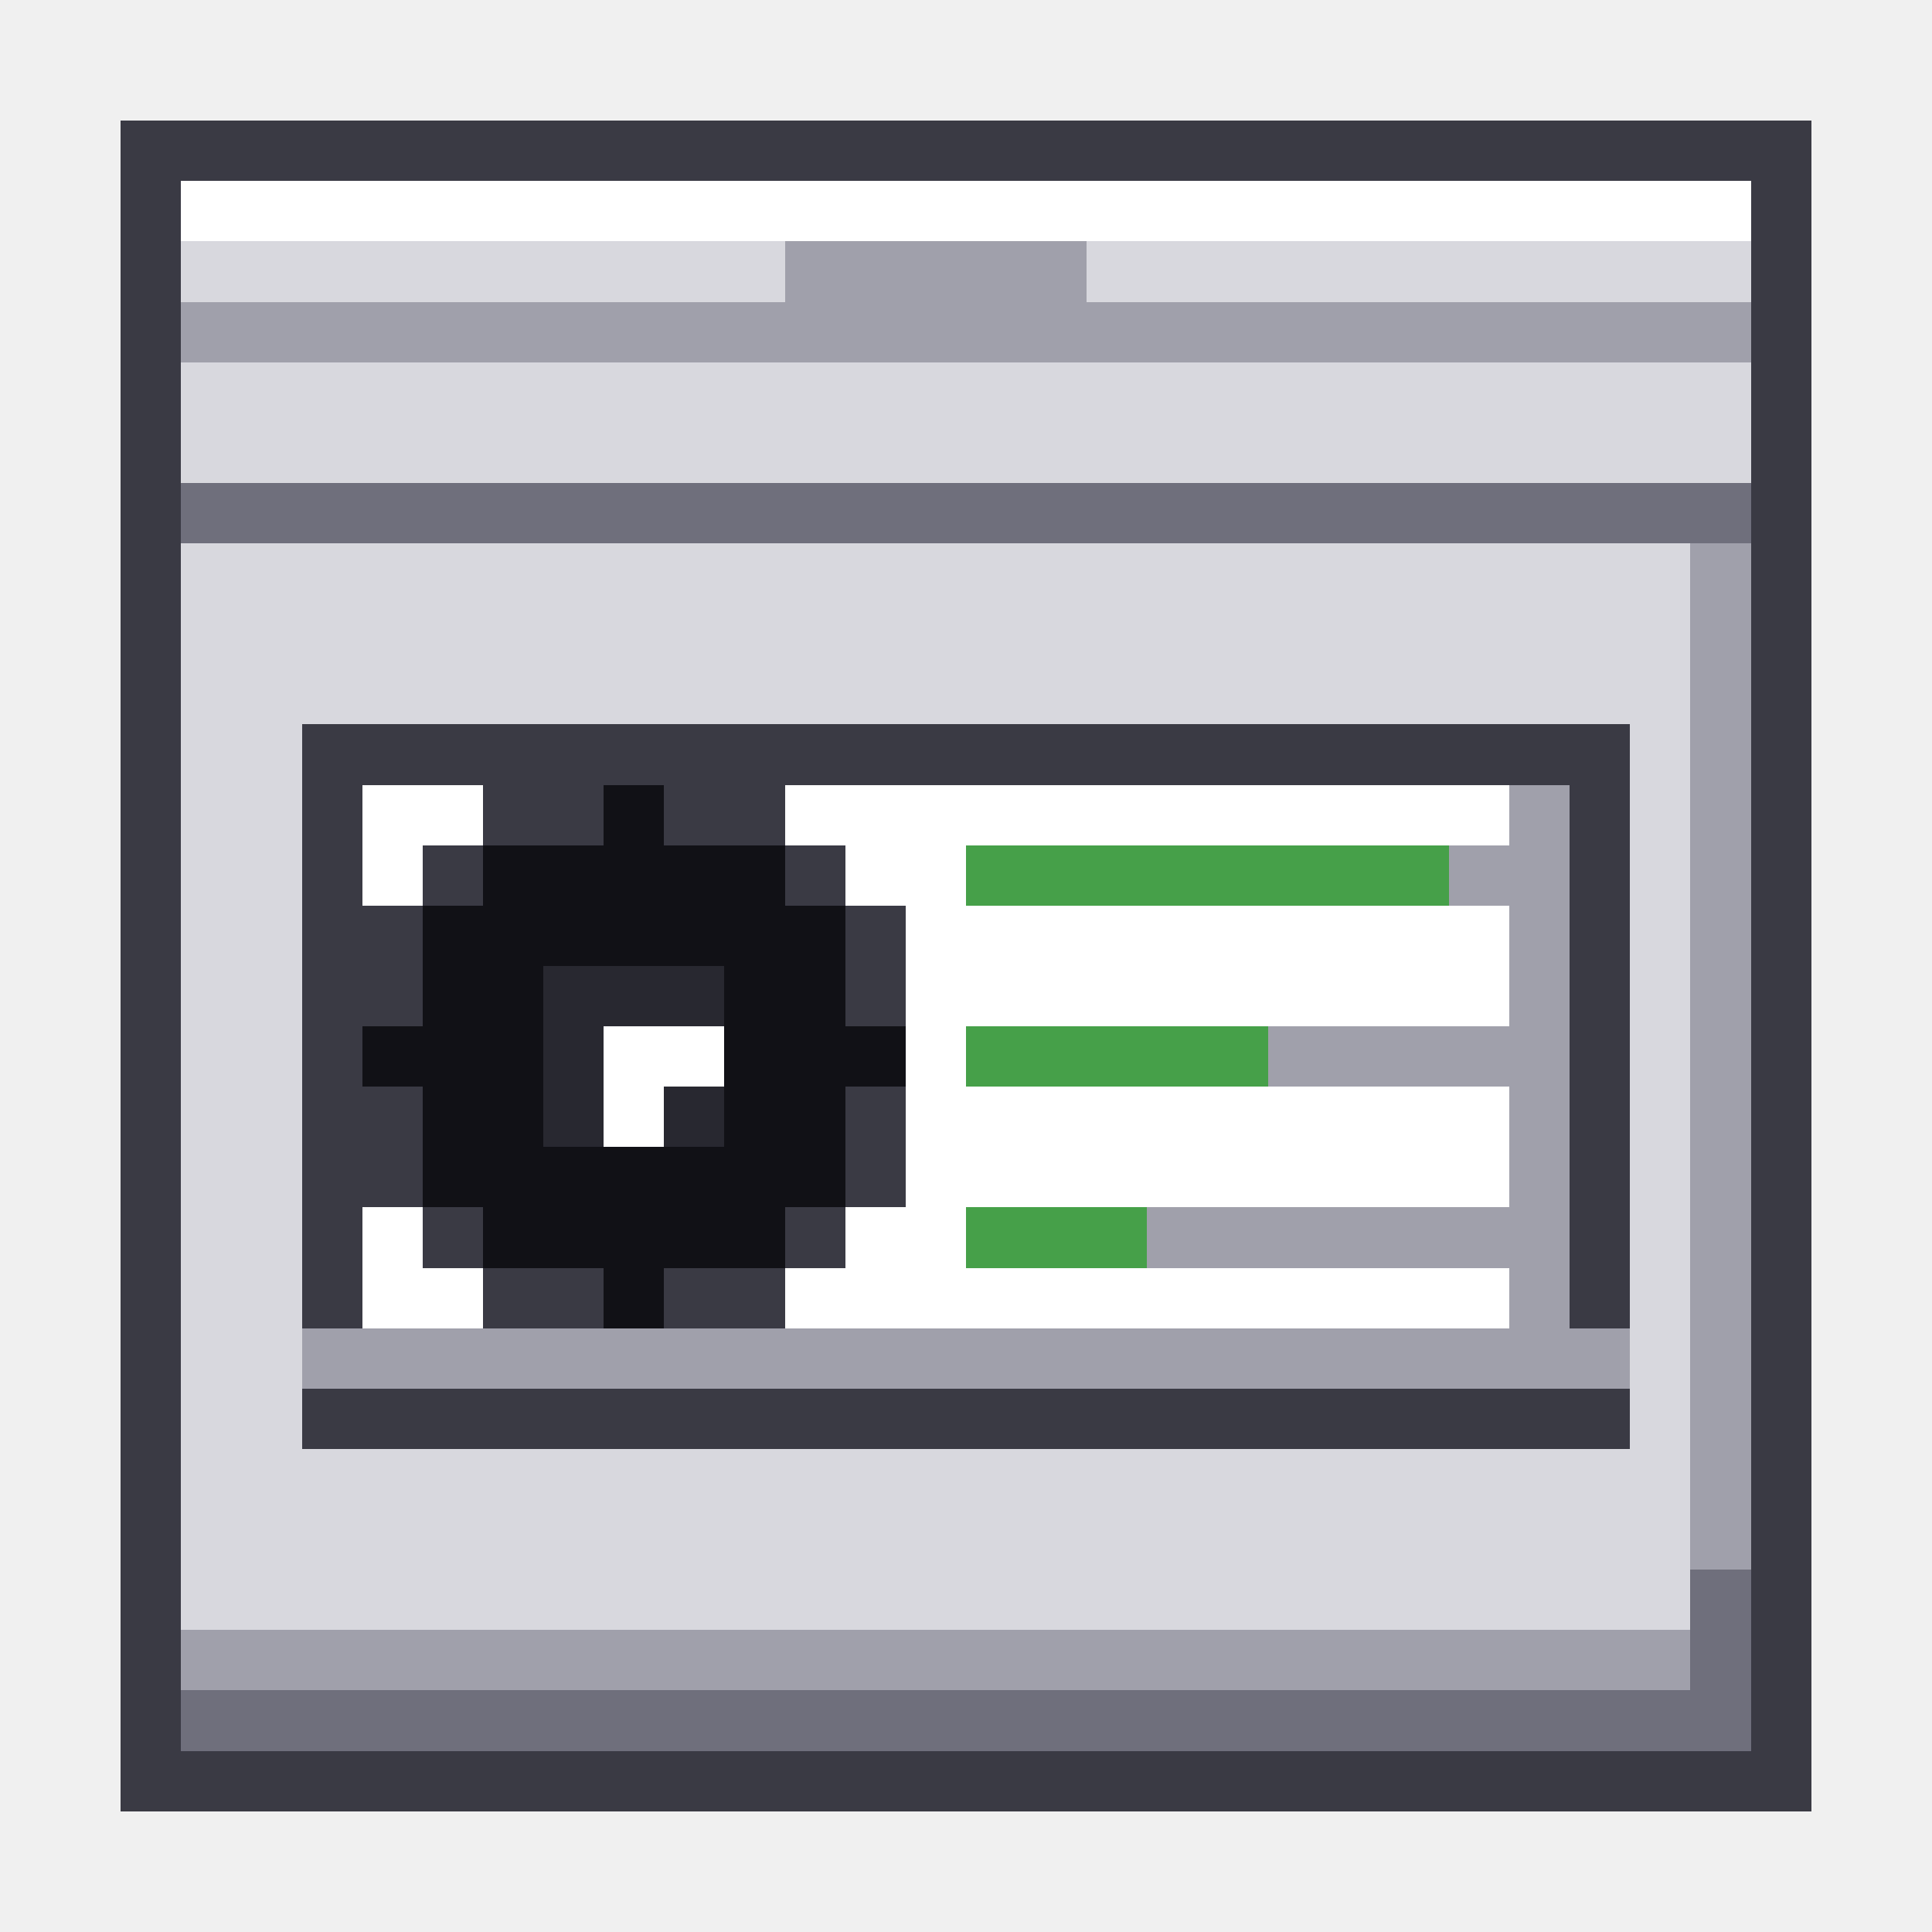
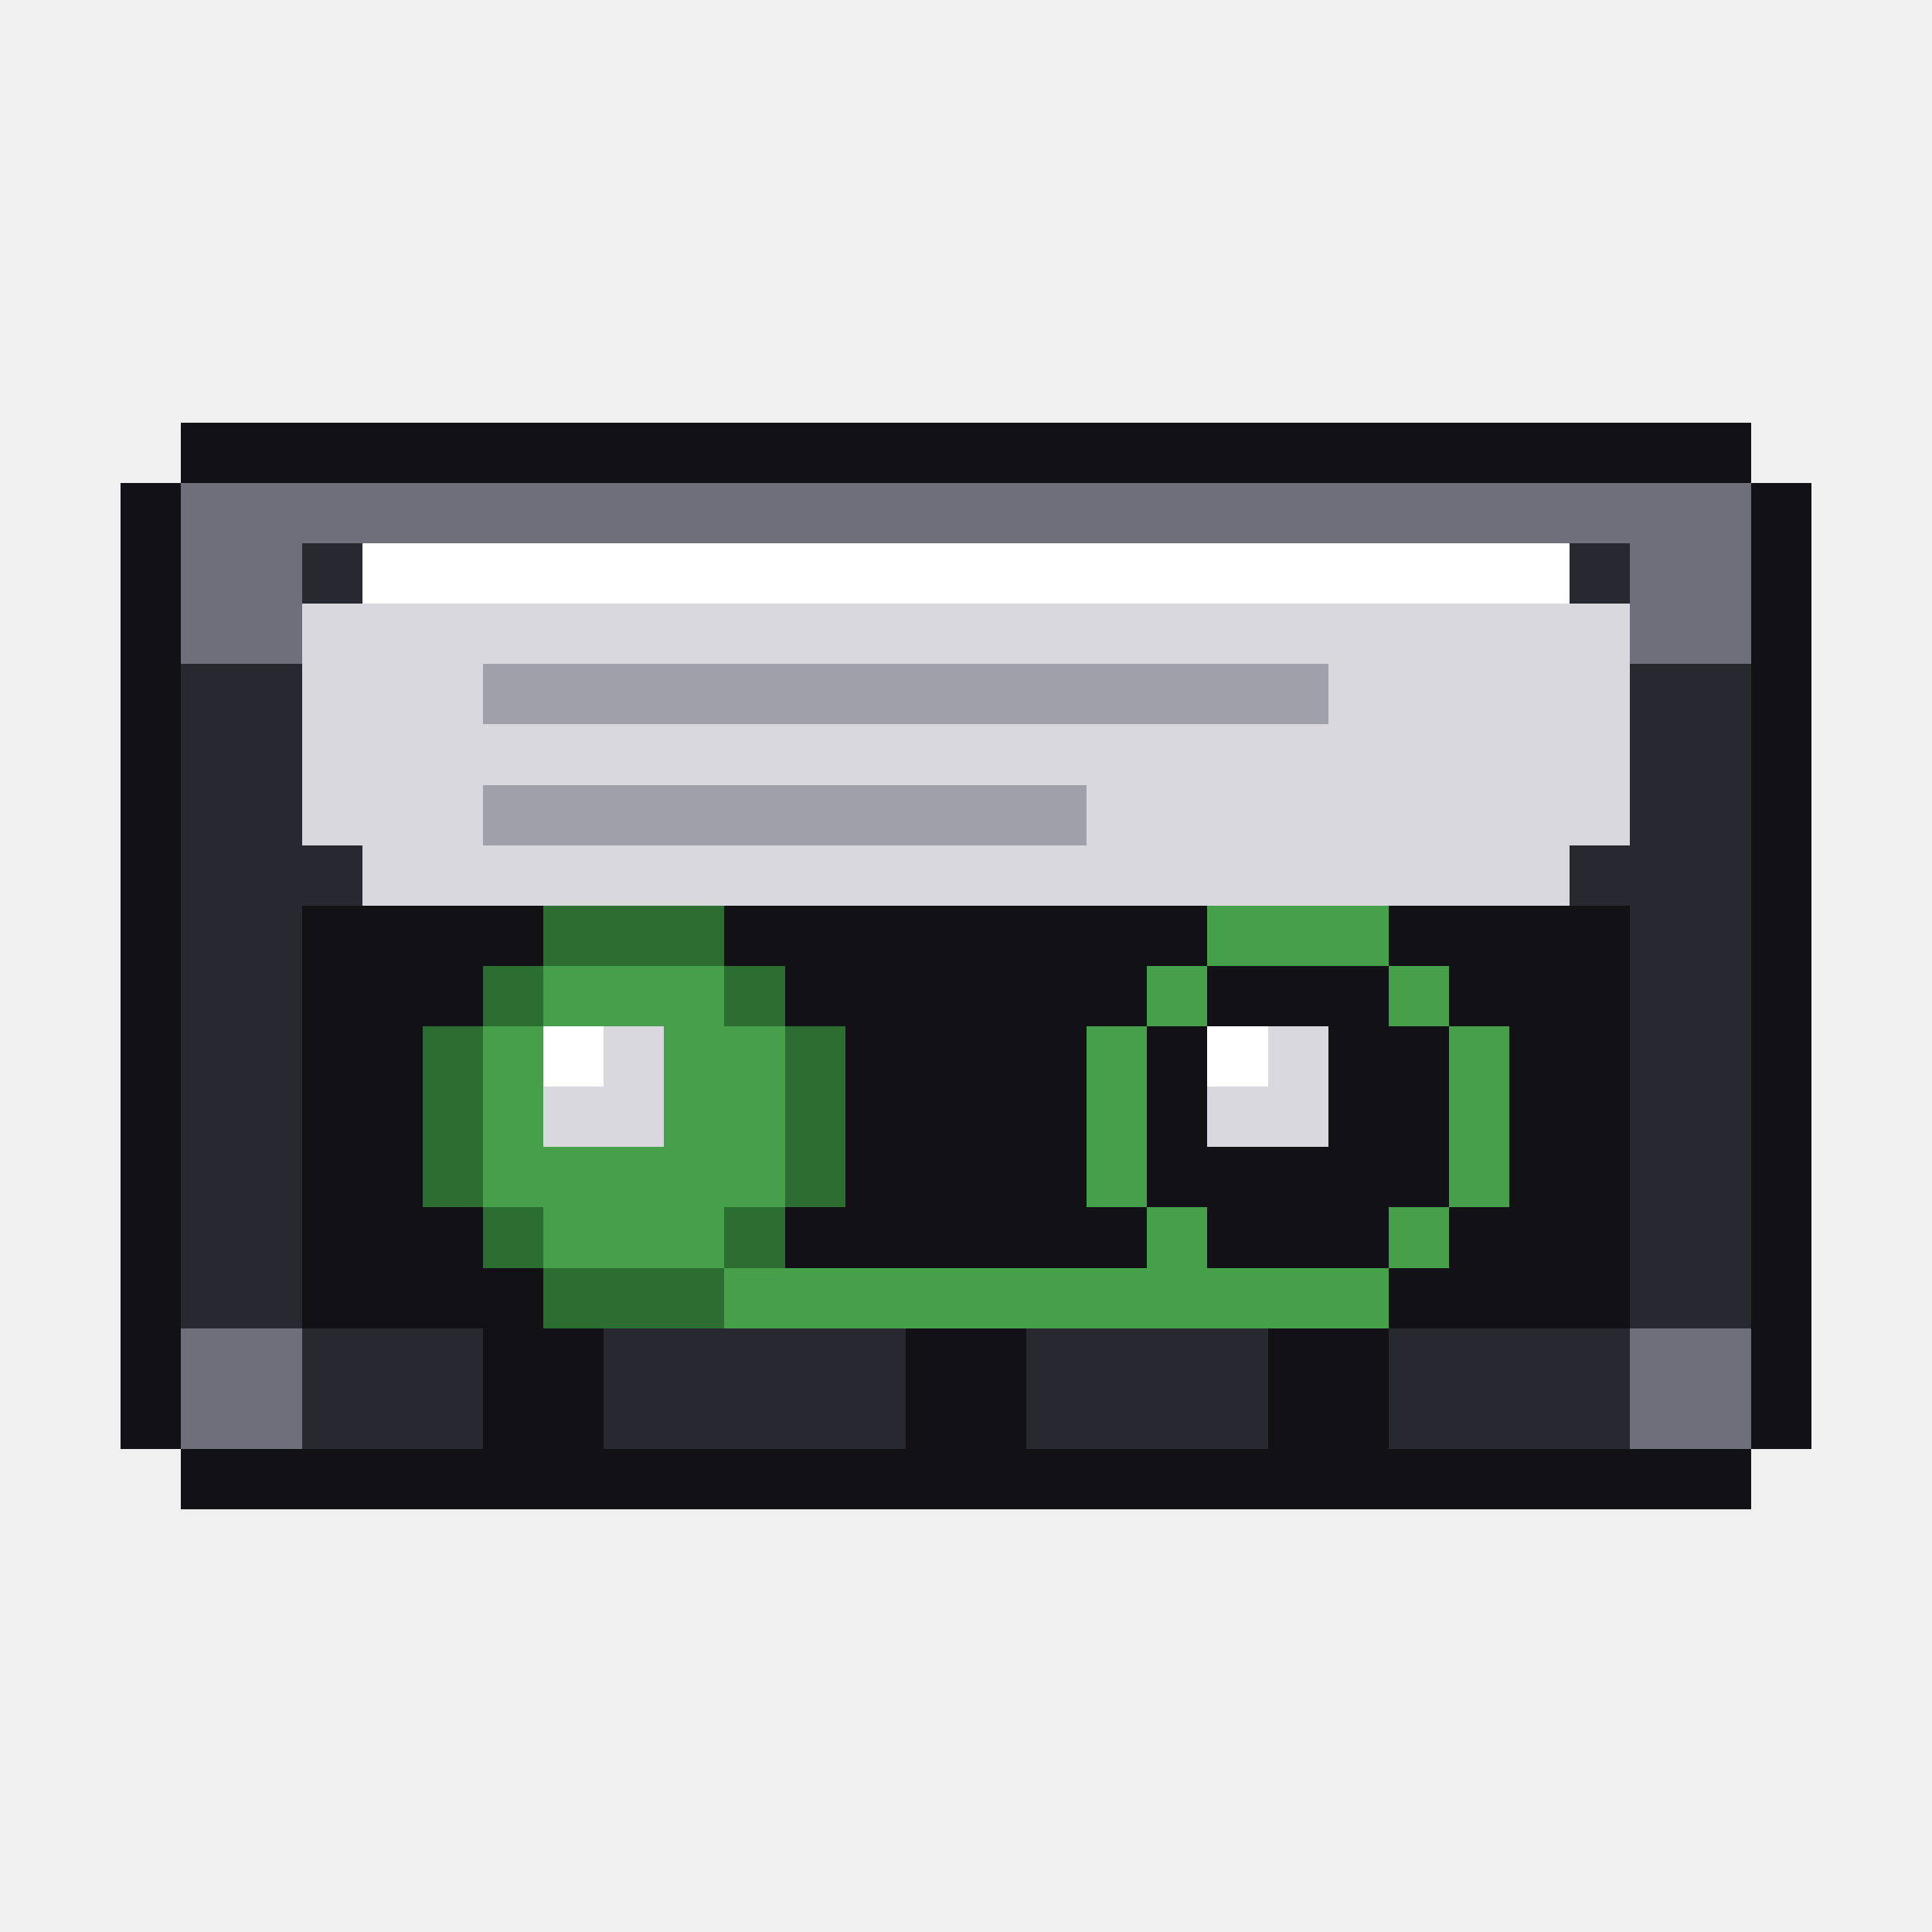
<svg xmlns="http://www.w3.org/2000/svg" viewBox="0 0 32 32" width="32" height="32" shape-rendering="crispEdges">
-   <path fill="#ffffff" d="M3 3h26v1h-26zM6 13h2v1h-2zM13 13h12v1h-12zM6 14h1v1h-1zM14 14h2v1h-2zM15 15h10v2h-10zM10 17h2v1h-2zM15 17h1v5h-1zM10 18h1v1h-1zM16 18h9v2h-9zM6 20h1v2h-1zM14 20h1v2h-1zM7 21h1v1h-1zM13 21h1v1h-1zM16 21h9v1h-9z" />
-   <path fill="#d8d8de" d="M3 4h10v1h-10zM18 4h11v1h-11zM3 6h26v2h-26zM3 9h25v3h-25zM3 12h2v15h-2zM27 12h1v15h-1zM5 24h22v3h-22z" />
-   <path fill="#a0a0ab" d="M13 4h5v2h-5zM3 5h10v1h-10zM18 5h11v1h-11zM28 9h1v17h-1zM25 13h1v10h-1zM24 14h1v1h-1zM21 17h4v1h-4zM19 20h6v1h-6zM5 22h20v1h-20zM26 22h1v1h-1zM3 27h25v1h-25z" />
-   <path fill="#6f6f7c" d="M3 8h26v1h-26zM28 26h1v3h-1zM3 28h25v1h-25z" />
-   <path fill="#46a049" d="M16 14h8v1h-8zM16 17h5v1h-5zM16 20h3v1h-3z" />
-   <path fill="#3a3a44" d="M2 2h28v1h-28zM2 3h1v27h-1zM29 3h1v27h-1zM5 12h22v1h-22zM5 13h1v9h-1zM8 13h2v1h-2zM11 13h2v1h-2zM26 13h1v9h-1zM7 14h1v1h-1zM13 14h1v1h-1zM6 15h1v2h-1zM14 15h1v2h-1zM6 18h1v2h-1zM14 18h1v2h-1zM7 20h1v1h-1zM13 20h1v1h-1zM8 21h2v1h-2zM11 21h2v1h-2zM5 23h22v1h-22zM3 29h26v1h-26z" />
-   <path fill="#282830" d="M9 16h3v1h-3zM9 17h1v2h-1zM11 18h1v1h-1z" />
-   <path fill="#111116" d="M10 13h1v3h-1zM8 14h2v2h-2zM11 14h2v2h-2zM7 15h1v5h-1zM13 15h1v5h-1zM8 16h1v5h-1zM12 16h1v5h-1zM6 17h1v1h-1zM14 17h1v1h-1zM9 19h3v2h-3zM10 21h1v1h-1z" />
+   <path fill="#ffffff" d="M6 9h20v1h-20zM9 17h1v1h-1zM20 17h1v1h-1z" />
+   <path fill="#d8d8de" d="M5 10h22v1h-22zM5 11h3v3h-3zM22 11h5v3h-5zM8 12h14v1h-14zM18 13h4v2h-4zM6 14h12v1h-12zM22 14h4v1h-4zM10 17h1v2h-1zM21 17h1v2h-1zM9 18h1v1h-1zM20 18h1v1h-1z" />
+   <path fill="#a0a0ab" d="M8 11h14v1h-14zM8 13h10v1h-10z" />
+   <path fill="#6f6f7c" d="M3 8h26v1h-26zM3 9h2v2h-2zM27 9h2v2h-2zM3 22h2v2h-2zM27 22h2v2h-2z" />
+   <path fill="#46a049" d="M20 15h3v1h-3zM9 16h3v1h-3zM19 16h1v1h-1zM23 16h1v1h-1zM8 17h1v3h-1zM11 17h2v3h-2zM18 17h1v3h-1zM24 17h1v3h-1zM9 19h2v2h-2zM11 20h1v1h-1zM19 20h1v2h-1zM23 20h1v1h-1zM12 21h7v1h-7zM20 21h3v1h-3z" />
+   <path fill="#2c6e31" d="M9 15h3v1h-3zM8 16h1v1h-1zM12 16h1v1h-1zM7 17h1v3h-1zM13 17h1v3h-1zM8 20h1v1h-1zM12 20h1v1h-1zM9 21h3v1h-3z" />
+   <path fill="#282830" d="M5 9h1v1h-1zM26 9h1v1h-1zM3 11h2v11h-2zM27 11h2v11h-2zM5 14h1v1h-1zM26 14h1v1h-1zM5 22h3v2h-3zM10 22h5v2h-5zM17 22h4v2h-4zM23 22h4v2h-4z" />
+   <path fill="#111116" d="M3 7h26v1h-26zM2 8h1v16h-1zM29 8h1v16h-1zM5 15h4v1h-4zM12 15h8v1h-8zM23 15h4v1h-4zM5 16h3v1h-3zM13 16h6v1h-6zM20 16h3v1h-3zM24 16h3v1h-3zM5 17h2v5h-2zM14 17h4v4h-4zM19 17h1v3h-1zM22 17h2v3h-2zM25 17h2v5h-2zM20 19h2v2h-2zM7 20h1v2h-1zM13 20h1v1h-1zM18 20h1v1h-1zM22 20h1v1h-1zM24 20h1v2h-1zM8 21h1v4h-1zM23 21h1v1h-1zM9 22h1v3h-1zM15 22h2v3h-2zM21 22h2v3h-2zM3 24h5v1h-5zM10 24h5v1h-5zM17 24h4v1h-4zM23 24h6v1h-6z" />
</svg>
